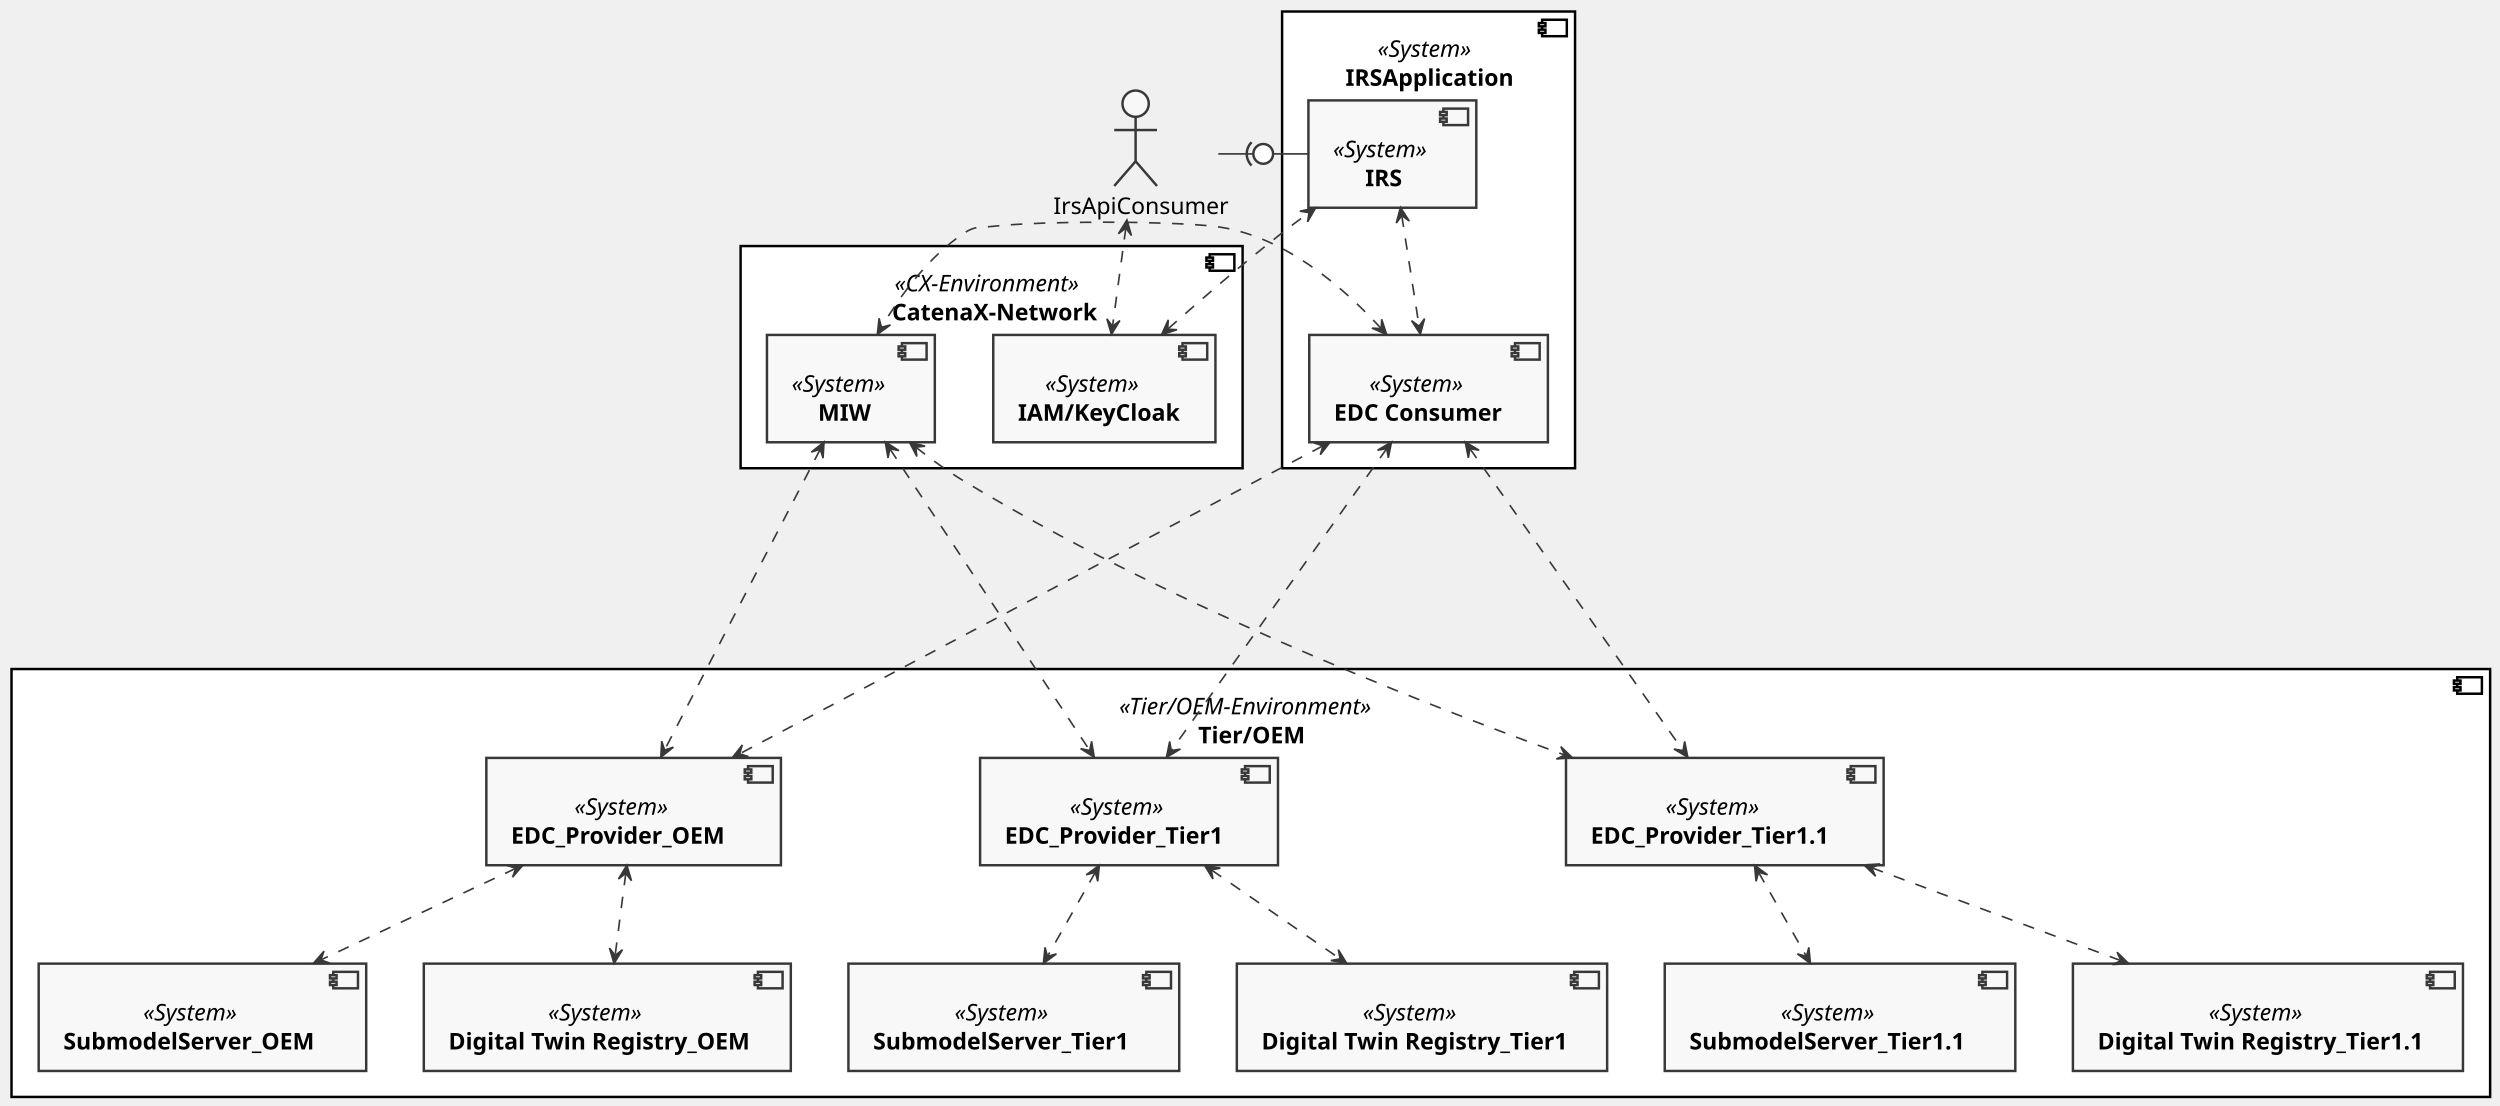
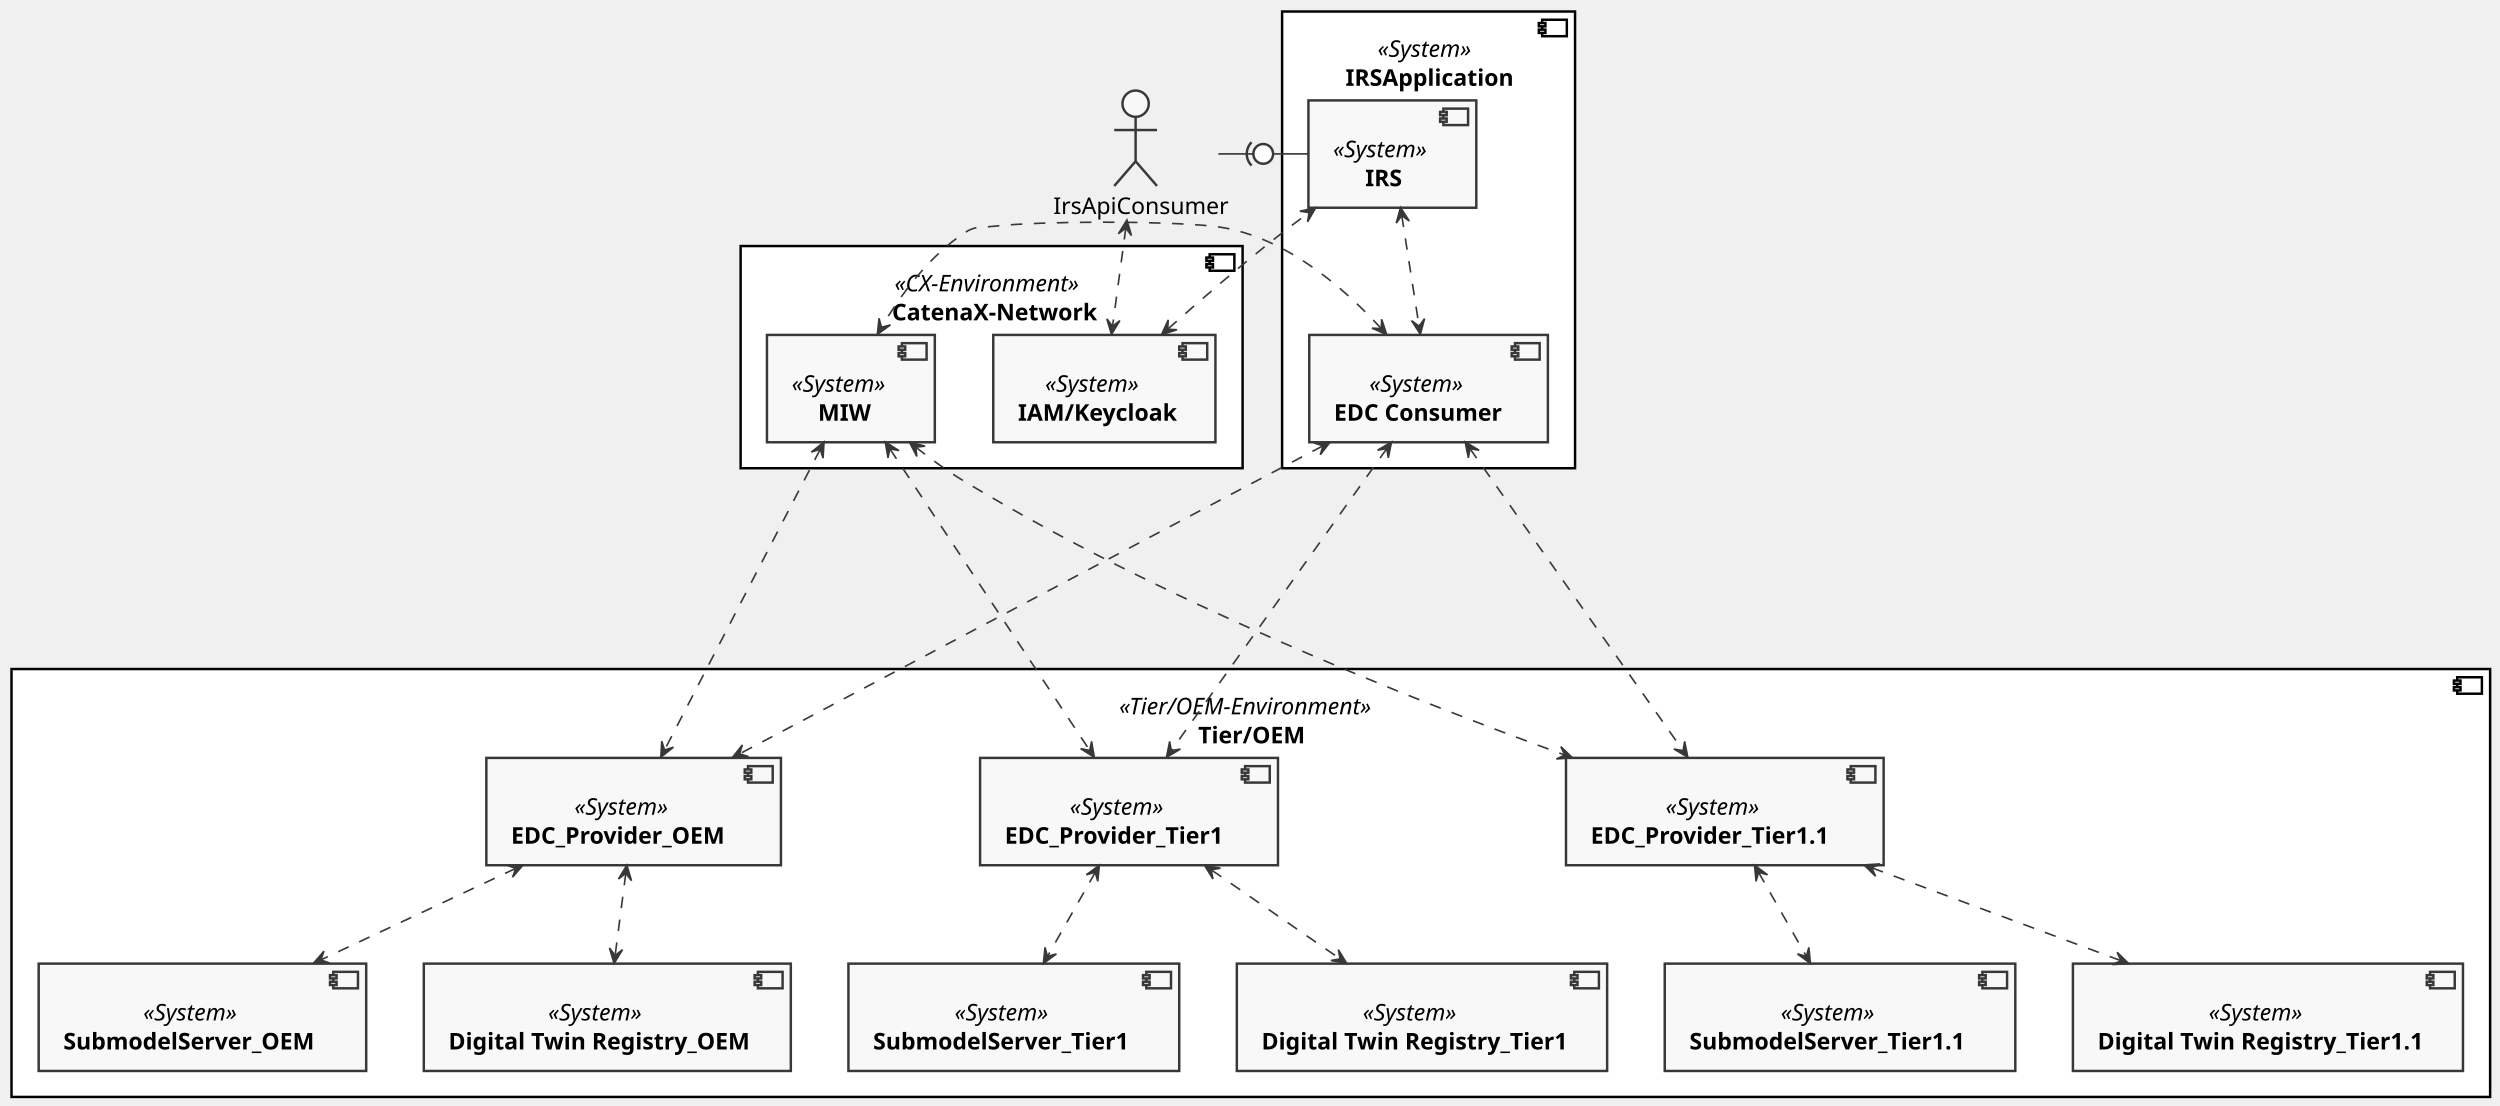
<svg xmlns="http://www.w3.org/2000/svg" contentScriptType="application/ecmascript" contentStyleType="text/css" height="672px" preserveAspectRatio="none" style="width:1519px;height:672px;background:#FFFFFF;" version="1.1" viewBox="0 0 1519 672" width="1519px" zoomAndPan="magnify">
  <defs />
  <g>
    <rect fill="#FFFFFF" height="277.5" style="stroke:#000000;stroke-width:1.5;" width="178" x="779" y="7" />
    <rect fill="#FFFFFF" height="10" style="stroke:#000000;stroke-width:1.5;" width="15" x="937" y="12" />
    <rect fill="#FFFFFF" height="2" style="stroke:#000000;stroke-width:1.5;" width="4" x="935" y="14" />
    <rect fill="#FFFFFF" height="2" style="stroke:#000000;stroke-width:1.5;" width="4" x="935" y="18" />
    <text fill="#000000" font-family="sans-serif" font-size="14" font-style="italic" lengthAdjust="spacing" textLength="62" x="837" y="34.533">«System»</text>
    <text fill="#000000" font-family="sans-serif" font-size="14" font-weight="bold" lengthAdjust="spacing" textLength="101" x="817.5" y="52.143">IRSApplication</text>
    <rect fill="#FFFFFF" height="135" style="stroke:#000000;stroke-width:1.5;" width="305" x="450" y="149.5" />
    <rect fill="#FFFFFF" height="10" style="stroke:#000000;stroke-width:1.5;" width="15" x="735" y="154.5" />
    <rect fill="#FFFFFF" height="2" style="stroke:#000000;stroke-width:1.5;" width="4" x="733" y="156.5" />
    <rect fill="#FFFFFF" height="2" style="stroke:#000000;stroke-width:1.5;" width="4" x="733" y="160.5" />
    <text fill="#000000" font-family="sans-serif" font-size="14" font-style="italic" lengthAdjust="spacing" textLength="118" x="543.5" y="177.033">«CX-Environment»</text>
    <text fill="#000000" font-family="sans-serif" font-size="14" font-weight="bold" lengthAdjust="spacing" textLength="121" x="542" y="194.643">CatenaX-Network</text>
    <rect fill="#FFFFFF" height="260" style="stroke:#000000;stroke-width:1.5;" width="1506" x="7" y="406.5" />
    <rect fill="#FFFFFF" height="10" style="stroke:#000000;stroke-width:1.5;" width="15" x="1493" y="411.5" />
    <rect fill="#FFFFFF" height="2" style="stroke:#000000;stroke-width:1.5;" width="4" x="1491" y="413.5" />
    <rect fill="#FFFFFF" height="2" style="stroke:#000000;stroke-width:1.5;" width="4" x="1491" y="417.5" />
    <text fill="#000000" font-family="sans-serif" font-size="14" font-style="italic" lengthAdjust="spacing" textLength="160" x="680" y="434.033">«Tier/OEM-Environment»</text>
    <text fill="#000000" font-family="sans-serif" font-size="14" font-weight="bold" lengthAdjust="spacing" textLength="64" x="728" y="451.643">Tier/OEM</text>
    <rect fill="#F8F8F8" height="65.219" style="stroke:#383838;stroke-width:1.5;" width="102" x="795" y="61" />
    <rect fill="#F8F8F8" height="10" style="stroke:#383838;stroke-width:1.5;" width="15" x="877" y="66" />
    <rect fill="#F8F8F8" height="2" style="stroke:#383838;stroke-width:1.5;" width="4" x="875" y="68" />
    <rect fill="#F8F8F8" height="2" style="stroke:#383838;stroke-width:1.5;" width="4" x="875" y="72" />
    <text fill="#000000" font-family="sans-serif" font-size="14" font-style="italic" lengthAdjust="spacing" textLength="62" x="810" y="95.533">«System»</text>
    <text fill="#000000" font-family="sans-serif" font-size="14" font-weight="bold" lengthAdjust="spacing" textLength="23" x="829.5" y="113.143">IRS</text>
    <rect fill="#F8F8F8" height="65.219" style="stroke:#383838;stroke-width:1.5;" width="145" x="795.5" y="203.5" />
    <rect fill="#F8F8F8" height="10" style="stroke:#383838;stroke-width:1.5;" width="15" x="920.5" y="208.5" />
    <rect fill="#F8F8F8" height="2" style="stroke:#383838;stroke-width:1.5;" width="4" x="918.5" y="210.5" />
    <rect fill="#F8F8F8" height="2" style="stroke:#383838;stroke-width:1.5;" width="4" x="918.5" y="214.5" />
    <text fill="#000000" font-family="sans-serif" font-size="14" font-style="italic" lengthAdjust="spacing" textLength="62" x="832" y="238.033">«System»</text>
    <text fill="#000000" font-family="sans-serif" font-size="14" font-weight="bold" lengthAdjust="spacing" textLength="105" x="810.5" y="255.643">EDC Consumer</text>
    <rect fill="#F8F8F8" height="65.219" style="stroke:#383838;stroke-width:1.5;" width="135" x="603.5" y="203.5" />
    <rect fill="#F8F8F8" height="10" style="stroke:#383838;stroke-width:1.5;" width="15" x="718.5" y="208.5" />
    <rect fill="#F8F8F8" height="2" style="stroke:#383838;stroke-width:1.5;" width="4" x="716.5" y="210.5" />
    <rect fill="#F8F8F8" height="2" style="stroke:#383838;stroke-width:1.5;" width="4" x="716.5" y="214.5" />
    <text fill="#000000" font-family="sans-serif" font-size="14" font-style="italic" lengthAdjust="spacing" textLength="62" x="635" y="238.033">«System»</text>
-     <text fill="#000000" font-family="sans-serif" font-size="14" font-weight="bold" lengthAdjust="spacing" textLength="95" x="618.5" y="255.643">IAM/KeyCloak</text>
+     <text fill="#000000" font-family="sans-serif" font-size="14" font-weight="bold" lengthAdjust="spacing" textLength="95" x="618.5" y="255.643">IAM/Keycloak</text>
    <rect fill="#F8F8F8" height="65.219" style="stroke:#383838;stroke-width:1.5;" width="102" x="466" y="203.5" />
    <rect fill="#F8F8F8" height="10" style="stroke:#383838;stroke-width:1.5;" width="15" x="548" y="208.5" />
    <rect fill="#F8F8F8" height="2" style="stroke:#383838;stroke-width:1.5;" width="4" x="546" y="210.5" />
    <rect fill="#F8F8F8" height="2" style="stroke:#383838;stroke-width:1.5;" width="4" x="546" y="214.5" />
    <text fill="#000000" font-family="sans-serif" font-size="14" font-style="italic" lengthAdjust="spacing" textLength="62" x="481" y="238.033">«System»</text>
    <text fill="#000000" font-family="sans-serif" font-size="14" font-weight="bold" lengthAdjust="spacing" textLength="30" x="497" y="255.643">MIW</text>
    <rect fill="#F8F8F8" height="65.219" style="stroke:#383838;stroke-width:1.5;" width="179" x="295.5" y="460.5" />
    <rect fill="#F8F8F8" height="10" style="stroke:#383838;stroke-width:1.5;" width="15" x="454.5" y="465.5" />
    <rect fill="#F8F8F8" height="2" style="stroke:#383838;stroke-width:1.5;" width="4" x="452.5" y="467.5" />
    <rect fill="#F8F8F8" height="2" style="stroke:#383838;stroke-width:1.5;" width="4" x="452.5" y="471.5" />
    <text fill="#000000" font-family="sans-serif" font-size="14" font-style="italic" lengthAdjust="spacing" textLength="62" x="349" y="495.033">«System»</text>
    <text fill="#000000" font-family="sans-serif" font-size="14" font-weight="bold" lengthAdjust="spacing" textLength="139" x="310.5" y="512.643">EDC_Provider_OEM</text>
    <rect fill="#F8F8F8" height="65.219" style="stroke:#383838;stroke-width:1.5;" width="181" x="595.5" y="460.5" />
    <rect fill="#F8F8F8" height="10" style="stroke:#383838;stroke-width:1.5;" width="15" x="756.5" y="465.5" />
    <rect fill="#F8F8F8" height="2" style="stroke:#383838;stroke-width:1.5;" width="4" x="754.5" y="467.5" />
    <rect fill="#F8F8F8" height="2" style="stroke:#383838;stroke-width:1.5;" width="4" x="754.5" y="471.5" />
    <text fill="#000000" font-family="sans-serif" font-size="14" font-style="italic" lengthAdjust="spacing" textLength="62" x="650" y="495.033">«System»</text>
    <text fill="#000000" font-family="sans-serif" font-size="14" font-weight="bold" lengthAdjust="spacing" textLength="141" x="610.5" y="512.643">EDC_Provider_Tier1</text>
    <rect fill="#F8F8F8" height="65.219" style="stroke:#383838;stroke-width:1.5;" width="193" x="951.5" y="460.5" />
    <rect fill="#F8F8F8" height="10" style="stroke:#383838;stroke-width:1.5;" width="15" x="1124.5" y="465.5" />
    <rect fill="#F8F8F8" height="2" style="stroke:#383838;stroke-width:1.5;" width="4" x="1122.5" y="467.5" />
    <rect fill="#F8F8F8" height="2" style="stroke:#383838;stroke-width:1.5;" width="4" x="1122.5" y="471.5" />
    <text fill="#000000" font-family="sans-serif" font-size="14" font-style="italic" lengthAdjust="spacing" textLength="62" x="1012" y="495.033">«System»</text>
    <text fill="#000000" font-family="sans-serif" font-size="14" font-weight="bold" lengthAdjust="spacing" textLength="153" x="966.5" y="512.643">EDC_Provider_Tier1.1</text>
    <rect fill="#F8F8F8" height="65.219" style="stroke:#383838;stroke-width:1.5;" width="199" x="23.5" y="585.5" />
    <rect fill="#F8F8F8" height="10" style="stroke:#383838;stroke-width:1.5;" width="15" x="202.5" y="590.5" />
    <rect fill="#F8F8F8" height="2" style="stroke:#383838;stroke-width:1.5;" width="4" x="200.5" y="592.5" />
    <rect fill="#F8F8F8" height="2" style="stroke:#383838;stroke-width:1.5;" width="4" x="200.5" y="596.5" />
    <text fill="#000000" font-family="sans-serif" font-size="14" font-style="italic" lengthAdjust="spacing" textLength="62" x="87" y="620.033">«System»</text>
    <text fill="#000000" font-family="sans-serif" font-size="14" font-weight="bold" lengthAdjust="spacing" textLength="159" x="38.5" y="637.643">SubmodelServer_OEM</text>
    <rect fill="#F8F8F8" height="65.219" style="stroke:#383838;stroke-width:1.5;" width="201" x="515.5" y="585.5" />
    <rect fill="#F8F8F8" height="10" style="stroke:#383838;stroke-width:1.5;" width="15" x="696.5" y="590.5" />
    <rect fill="#F8F8F8" height="2" style="stroke:#383838;stroke-width:1.5;" width="4" x="694.5" y="592.5" />
    <rect fill="#F8F8F8" height="2" style="stroke:#383838;stroke-width:1.5;" width="4" x="694.5" y="596.5" />
    <text fill="#000000" font-family="sans-serif" font-size="14" font-style="italic" lengthAdjust="spacing" textLength="62" x="580" y="620.033">«System»</text>
    <text fill="#000000" font-family="sans-serif" font-size="14" font-weight="bold" lengthAdjust="spacing" textLength="161" x="530.5" y="637.643">SubmodelServer_Tier1</text>
    <rect fill="#F8F8F8" height="65.219" style="stroke:#383838;stroke-width:1.5;" width="213" x="1011.5" y="585.5" />
    <rect fill="#F8F8F8" height="10" style="stroke:#383838;stroke-width:1.5;" width="15" x="1204.5" y="590.5" />
    <rect fill="#F8F8F8" height="2" style="stroke:#383838;stroke-width:1.5;" width="4" x="1202.5" y="592.5" />
    <rect fill="#F8F8F8" height="2" style="stroke:#383838;stroke-width:1.5;" width="4" x="1202.5" y="596.5" />
    <text fill="#000000" font-family="sans-serif" font-size="14" font-style="italic" lengthAdjust="spacing" textLength="62" x="1082" y="620.033">«System»</text>
    <text fill="#000000" font-family="sans-serif" font-size="14" font-weight="bold" lengthAdjust="spacing" textLength="173" x="1026.5" y="637.643">SubmodelServer_Tier1.1</text>
    <rect fill="#F8F8F8" height="65.219" style="stroke:#383838;stroke-width:1.5;" width="223" x="257.5" y="585.5" />
    <rect fill="#F8F8F8" height="10" style="stroke:#383838;stroke-width:1.5;" width="15" x="460.5" y="590.5" />
    <rect fill="#F8F8F8" height="2" style="stroke:#383838;stroke-width:1.5;" width="4" x="458.5" y="592.5" />
    <rect fill="#F8F8F8" height="2" style="stroke:#383838;stroke-width:1.5;" width="4" x="458.5" y="596.5" />
    <text fill="#000000" font-family="sans-serif" font-size="14" font-style="italic" lengthAdjust="spacing" textLength="62" x="333" y="620.033">«System»</text>
    <text fill="#000000" font-family="sans-serif" font-size="14" font-weight="bold" lengthAdjust="spacing" textLength="183" x="272.5" y="637.643">Digital Twin Registry_OEM</text>
    <rect fill="#F8F8F8" height="65.219" style="stroke:#383838;stroke-width:1.5;" width="225" x="751.5" y="585.5" />
    <rect fill="#F8F8F8" height="10" style="stroke:#383838;stroke-width:1.5;" width="15" x="956.5" y="590.5" />
    <rect fill="#F8F8F8" height="2" style="stroke:#383838;stroke-width:1.5;" width="4" x="954.5" y="592.5" />
    <rect fill="#F8F8F8" height="2" style="stroke:#383838;stroke-width:1.5;" width="4" x="954.5" y="596.5" />
    <text fill="#000000" font-family="sans-serif" font-size="14" font-style="italic" lengthAdjust="spacing" textLength="62" x="828" y="620.033">«System»</text>
    <text fill="#000000" font-family="sans-serif" font-size="14" font-weight="bold" lengthAdjust="spacing" textLength="185" x="766.5" y="637.643">Digital Twin Registry_Tier1</text>
    <rect fill="#F8F8F8" height="65.219" style="stroke:#383838;stroke-width:1.5;" width="237" x="1259.5" y="585.5" />
    <rect fill="#F8F8F8" height="10" style="stroke:#383838;stroke-width:1.5;" width="15" x="1476.5" y="590.5" />
    <rect fill="#F8F8F8" height="2" style="stroke:#383838;stroke-width:1.5;" width="4" x="1474.5" y="592.5" />
    <rect fill="#F8F8F8" height="2" style="stroke:#383838;stroke-width:1.5;" width="4" x="1474.5" y="596.5" />
    <text fill="#000000" font-family="sans-serif" font-size="14" font-style="italic" lengthAdjust="spacing" textLength="62" x="1342" y="620.033">«System»</text>
    <text fill="#000000" font-family="sans-serif" font-size="14" font-weight="bold" lengthAdjust="spacing" textLength="197" x="1274.5" y="637.643">Digital Twin Registry_Tier1.1</text>
    <ellipse cx="690" cy="63" fill="#F8F8F8" rx="8" ry="8" style="stroke:#383838;stroke-width:1.5;" />
    <path d="M690,71 L690,98 M677,79 L703,79 M690,98 L677,113 M690,98 L703,113 " fill="none" style="stroke:#383838;stroke-width:1.5;" />
    <text fill="#000000" font-family="sans-serif" font-size="14" lengthAdjust="spacing" textLength="100" x="640" y="130.033">IrsApiConsumer</text>
    <path d="M740.27,93.5 C758.45,93.5 776.62,93.5 794.79,93.5 " fill="none" id="IrsApiConsumer-IRS" style="stroke:#383838;stroke-width:1.0;" />
    <path d="M760.463,86.429 A10,10 0 0 0 760.463 100.571" fill="none" style="stroke:#383838;stroke-width:1.5;" />
    <ellipse cx="767.534" cy="93.5" fill="#FFFFFF" rx="6" ry="6" style="stroke:#383838;stroke-width:1.5;" />
    <path d="M684.04,138.6 C681.45,157.73 678.45,179.89 675.99,198.13 " fill="none" id="IrsApiConsumer-IAM_IRS" style="stroke:#383838;stroke-width:1.0;stroke-dasharray:7.0,7.0;" />
    <polygon fill="#383838" points="675.31,203.17,680.458,194.774,675.967,198.213,672.527,193.722,675.31,203.17" style="stroke:#383838;stroke-width:1.0;" />
    <polygon fill="#383838" points="684.71,133.64,679.538,142.022,684.039,138.595,687.466,143.095,684.71,133.64" style="stroke:#383838;stroke-width:1.0;" />
    <path d="M851.71,130.99 C854.94,151.59 858.96,177.26 862.2,197.94 " fill="none" id="IRS-EDC" style="stroke:#383838;stroke-width:1.0;stroke-dasharray:7.0,7.0;" />
    <polygon fill="#383838" points="863,203.09,865.564,193.581,862.229,198.15,857.66,194.815,863,203.09" style="stroke:#383838;stroke-width:1.0;" />
    <polygon fill="#383838" points="850.94,126.03,848.376,135.539,851.711,130.97,856.28,134.305,850.94,126.03" style="stroke:#383838;stroke-width:1.0;" />
    <path d="M709.72,199.79 C729.95,181.84 755.35,159.95 779,141.5 C784.18,137.46 789.67,133.35 795.19,129.32 " fill="none" id="IAM_IRS-IRS" style="stroke:#383838;stroke-width:1.0;stroke-dasharray:7.0,7.0;" />
    <polygon fill="#383838" points="799.42,126.26,789.786,128.306,795.373,129.196,794.483,134.782,799.42,126.26" style="stroke:#383838;stroke-width:1.0;" />
    <polygon fill="#383838" points="705.75,203.33,715.134,200.34,709.487,200.008,709.819,194.361,705.75,203.33" style="stroke:#383838;stroke-width:1.0;" />
    <path d="M839.15,199.55 C815.25,173.46 778.63,142.14 737.5,137.5 C707.91,134.16 633.09,134.16 603.5,137.5 C595.57,138.39 592.66,137.11 586,141.5 C564.55,155.63 547.46,178.85 535.65,198.74 " fill="none" id="EDC-identity_wallet" style="stroke:#383838;stroke-width:1.0;stroke-dasharray:7.0,7.0;" />
    <polygon fill="#383838" points="533.06,203.19,541.039,197.417,535.571,198.867,534.122,193.399,533.06,203.19" style="stroke:#383838;stroke-width:1.0;" />
    <polygon fill="#383838" points="842.58,203.36,839.513,194.001,839.227,199.651,833.578,199.365,842.58,203.36" style="stroke:#383838;stroke-width:1.0;" />
    <path d="M803.6,271 C711.22,319.77 542.05,409.09 449.57,457.91 " fill="none" id="EDC-EDCProviderOEM" style="stroke:#383838;stroke-width:1.0;stroke-dasharray:7.0,7.0;" />
    <polygon fill="#383838" points="444.95,460.35,454.777,459.689,449.372,458.017,451.044,452.613,444.95,460.35" style="stroke:#383838;stroke-width:1.0;" />
    <polygon fill="#383838" points="808.29,268.52,798.464,269.193,803.87,270.858,802.205,276.264,808.29,268.52" style="stroke:#383838;stroke-width:1.0;" />
    <path d="M842.57,272.63 C808.01,321.05 746.56,407.16 711.81,455.84 " fill="none" id="EDC-EDCProviderTier1" style="stroke:#383838;stroke-width:1.0;stroke-dasharray:7.0,7.0;" />
    <polygon fill="#383838" points="708.73,460.15,717.209,455.14,711.631,456.077,710.693,450.499,708.73,460.15" style="stroke:#383838;stroke-width:1.0;" />
    <polygon fill="#383838" points="845.5,268.52,837.021,273.53,842.599,272.592,843.537,278.171,845.5,268.52" style="stroke:#383838;stroke-width:1.0;" />
    <path d="M893.15,272.63 C927.33,321.05 988.11,407.16 1022.48,455.84 " fill="none" id="EDC-EDCProviderTier11" style="stroke:#383838;stroke-width:1.0;stroke-dasharray:7.0,7.0;" />
    <polygon fill="#383838" points="1025.52,460.15,1023.595,450.491,1022.635,456.066,1017.061,455.106,1025.52,460.15" style="stroke:#383838;stroke-width:1.0;" />
    <polygon fill="#383838" points="890.25,268.52,892.175,278.179,893.135,272.604,898.709,273.564,890.25,268.52" style="stroke:#383838;stroke-width:1.0;" />
    <path d="M498.24,273.24 C473.17,321.67 428.98,407.03 403.86,455.57 " fill="none" id="identity_wallet-EDCProviderOEM" style="stroke:#383838;stroke-width:1.0;stroke-dasharray:7.0,7.0;" />
    <polygon fill="#383838" points="401.49,460.15,409.18,453.996,403.789,455.71,402.075,450.319,401.49,460.15" style="stroke:#383838;stroke-width:1.0;" />
    <polygon fill="#383838" points="500.68,268.52,492.99,274.674,498.381,272.96,500.095,278.351,500.68,268.52" style="stroke:#383838;stroke-width:1.0;" />
    <path d="M540.82,272.93 C572.94,321.41 629.84,407.27 662.04,455.85 " fill="none" id="identity_wallet-EDCProviderTier1" style="stroke:#383838;stroke-width:1.0;stroke-dasharray:7.0,7.0;" />
    <polygon fill="#383838" points="664.89,460.15,663.241,450.44,662.123,455.985,656.578,454.867,664.89,460.15" style="stroke:#383838;stroke-width:1.0;" />
    <polygon fill="#383838" points="537.89,268.52,539.554,278.227,540.663,272.68,546.211,273.79,537.89,268.52" style="stroke:#383838;stroke-width:1.0;" />
    <path d="M556.48,271.75 C565.81,279.1 575.98,286.46 586,292.5 C705.02,364.25 854.5,423.86 950.64,458.71 " fill="none" id="identity_wallet-EDCProviderTier11" style="stroke:#383838;stroke-width:1.0;stroke-dasharray:7.0,7.0;" />
    <polygon fill="#383838" points="955.46,460.46,948.357,453.637,950.758,458.759,945.636,461.16,955.46,460.46" style="stroke:#383838;stroke-width:1.0;" />
    <polygon fill="#383838" points="552.53,268.6,557.067,277.342,556.437,271.72,562.059,271.09,552.53,268.6" style="stroke:#383838;stroke-width:1.0;" />
    <path d="M313.24,527.69 C276.57,544.9 232.06,565.8 195.31,583.05 " fill="none" id="EDCProviderOEM-SubmodelServerOEM" style="stroke:#383838;stroke-width:1.0;stroke-dasharray:7.0,7.0;" />
    <polygon fill="#383838" points="190.41,585.35,200.257,585.142,194.935,583.223,196.854,577.902,190.41,585.35" style="stroke:#383838;stroke-width:1.0;" />
    <polygon fill="#383838" points="317.87,525.52,308.024,525.74,313.348,527.652,311.435,532.976,317.87,525.52" style="stroke:#383838;stroke-width:1.0;" />
    <path d="M665.48,530.06 C656.35,546.1 645.62,564.95 636.49,580.99 " fill="none" id="EDCProviderTier1-SubmodelServerTier1" style="stroke:#383838;stroke-width:1.0;stroke-dasharray:7.0,7.0;" />
    <polygon fill="#383838" points="633.97,585.43,641.898,579.586,636.443,581.084,634.945,575.63,633.97,585.43" style="stroke:#383838;stroke-width:1.0;" />
    <polygon fill="#383838" points="667.97,525.68,660.042,531.524,665.497,530.026,666.995,535.481,667.97,525.68" style="stroke:#383838;stroke-width:1.0;" />
    <path d="M1068.52,530.06 C1077.65,546.1 1088.38,564.95 1097.51,580.99 " fill="none" id="EDCProviderTier11-SubmodelServerTier11" style="stroke:#383838;stroke-width:1.0;stroke-dasharray:7.0,7.0;" />
    <polygon fill="#383838" points="1100.03,585.43,1099.055,575.63,1097.557,581.084,1092.102,579.586,1100.03,585.43" style="stroke:#383838;stroke-width:1.0;" />
    <polygon fill="#383838" points="1066.03,525.68,1067.005,535.481,1068.503,530.026,1073.958,531.524,1066.03,525.68" style="stroke:#383838;stroke-width:1.0;" />
    <path d="M380.19,530.96 C378.16,546.56 375.81,564.68 373.78,580.25 " fill="none" id="EDCProviderOEM-DT_REGOEM" style="stroke:#383838;stroke-width:1.0;stroke-dasharray:7.0,7.0;" />
    <polygon fill="#383838" points="373.11,585.43,378.234,577.019,373.753,580.471,370.301,575.99,373.11,585.43" style="stroke:#383838;stroke-width:1.0;" />
    <polygon fill="#383838" points="380.88,525.68,375.756,534.091,380.237,530.639,383.689,535.12,380.88,525.68" style="stroke:#383838;stroke-width:1.0;" />
    <path d="M736.26,528.73 C760.63,545.57 789.82,565.74 814.15,582.55 " fill="none" id="EDCProviderTier1-DT_REG1" style="stroke:#383838;stroke-width:1.0;stroke-dasharray:7.0,7.0;" />
    <polygon fill="#383838" points="818.32,585.43,813.189,577.023,814.207,582.588,808.642,583.605,818.32,585.43" style="stroke:#383838;stroke-width:1.0;" />
    <polygon fill="#383838" points="731.84,525.68,736.971,534.087,735.953,528.522,741.518,527.505,731.84,525.68" style="stroke:#383838;stroke-width:1.0;" />
    <path d="M1137.51,527.36 C1184.42,544.85 1241.7,566.2 1288.59,583.67 " fill="none" id="EDCProviderTier11-DT_REG11" style="stroke:#383838;stroke-width:1.0;stroke-dasharray:7.0,7.0;" />
    <polygon fill="#383838" points="1293.38,585.46,1286.339,578.573,1288.694,583.717,1283.55,586.072,1293.38,585.46" style="stroke:#383838;stroke-width:1.0;" />
    <polygon fill="#383838" points="1132.55,525.52,1139.591,532.407,1137.236,527.263,1142.38,524.909,1132.55,525.52" style="stroke:#383838;stroke-width:1.0;" />
  </g>
</svg>
